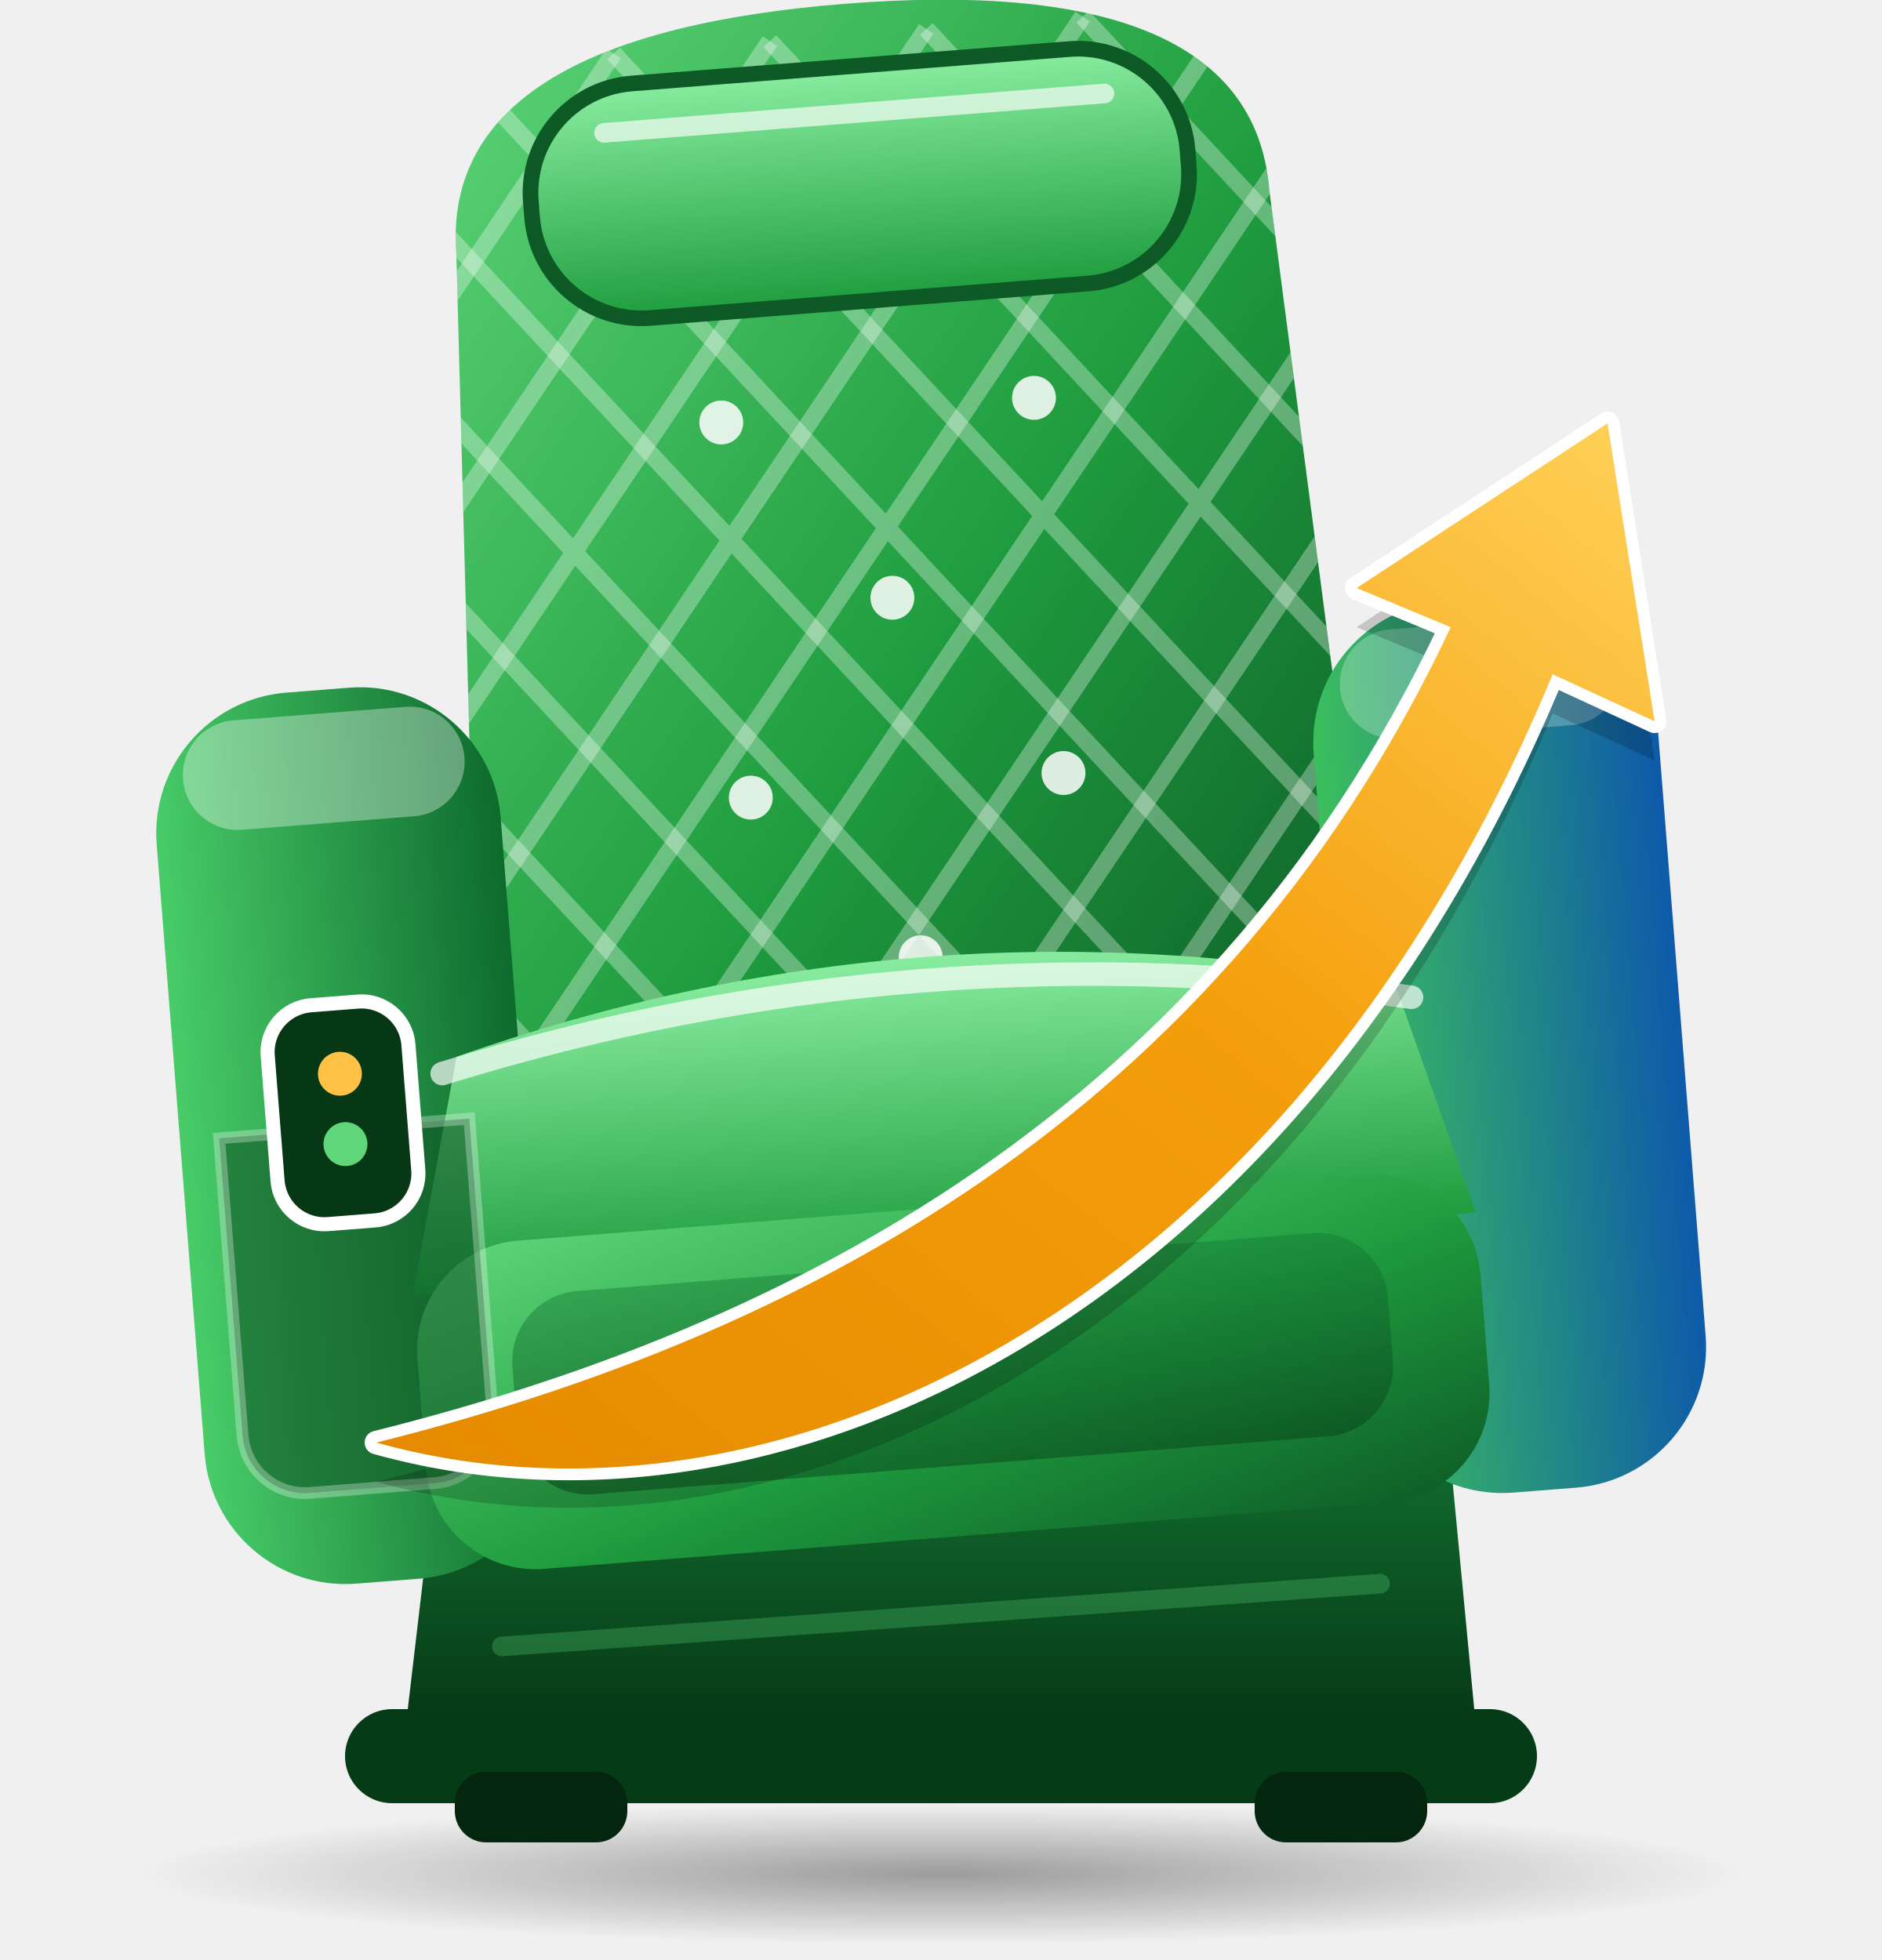
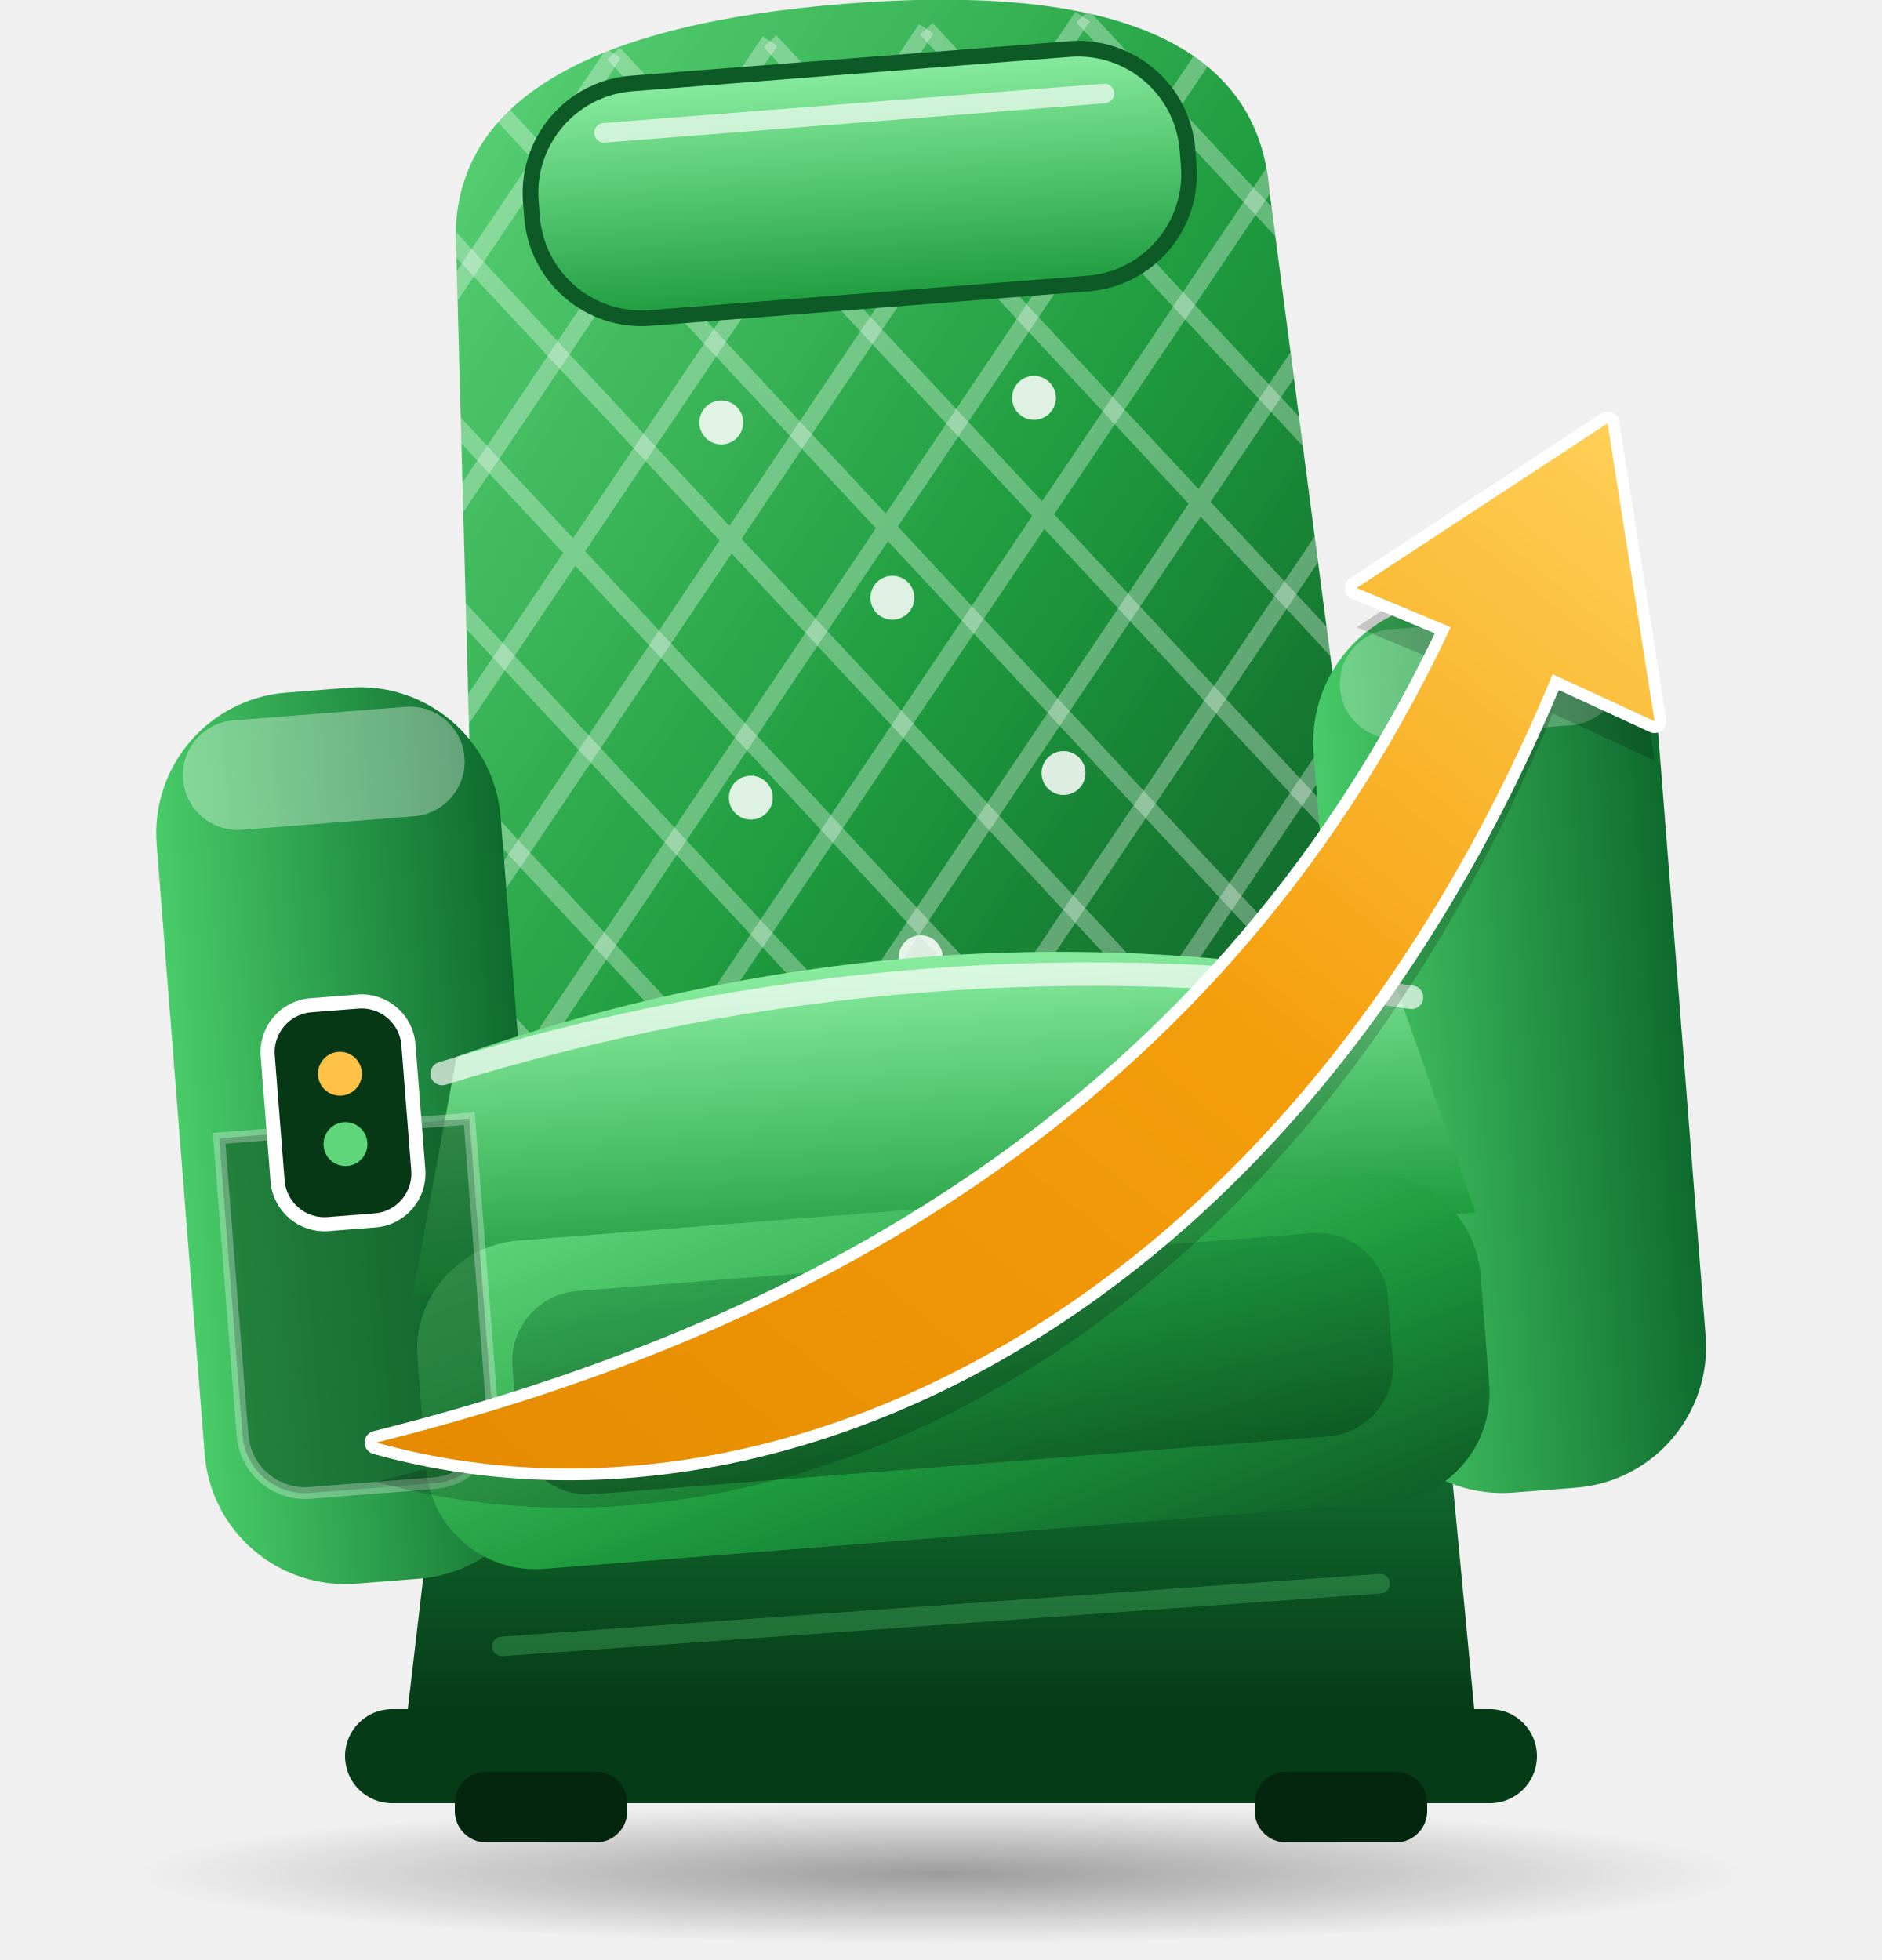
<svg xmlns="http://www.w3.org/2000/svg" viewBox="0 0 240 250">
  <defs>
    <linearGradient id="b" x1="0" y1="0" x2="1" y2="1">
      <stop offset="0" stop-color="#5fd67a" />
      <stop offset=".55" stop-color="#1f9d3f" />
      <stop offset="1" stop-color="#0d5a26" />
    </linearGradient>
    <linearGradient id="a" x1="0" y1="0" x2="1" y2="0">
      <stop offset="0" stop-color="#48cc68" />
      <stop offset="1" stop-color="#0e6b2e" />
    </linearGradient>
    <linearGradient id="a2" x1="1" y1="0" x2="0" y2="0">
-       <stop offset="0" stop-color="#0d5aaa" />
-       <stop offset="1" stop-color="#3cbf5c" />
+       <stop offset="0" stop-color="#0e6b2e" />
+       <stop offset="1" stop-color="#48cc68" />
    </linearGradient>
    <linearGradient id="s" x1="0" y1="0" x2="0" y2="1">
      <stop offset="0" stop-color="#88ec9f" />
      <stop offset="1" stop-color="#1f9d3f" />
    </linearGradient>
    <linearGradient id="f" x1="0" y1="0" x2="0" y2="1">
      <stop offset="0" stop-color="#157a36" />
      <stop offset="1" stop-color="#063b17" />
    </linearGradient>
    <linearGradient id="sw" x1="0" y1="1" x2="1" y2="0">
      <stop offset="0" stop-color="#e58a00" />
      <stop offset=".55" stop-color="#f59e0b" />
      <stop offset="1" stop-color="#ffd25a" />
    </linearGradient>
    <radialGradient id="sh">
      <stop offset="0" stop-color="#000" stop-opacity=".35" />
      <stop offset="1" stop-color="#000" stop-opacity="0" />
    </radialGradient>
    <clipPath id="c">
      <path d="M68 38C68 18 88 10 120 10s52 8 52 28l6 116H62z" />
    </clipPath>
  </defs>
  <ellipse cx="120" cy="239" rx="102" ry="9" fill="url(#sh)" />
  <rect x="44" y="218" width="152" height="12" rx="6" fill="#063b17" />
  <rect x="58" y="226" width="22" height="9" rx="4" fill="#04260e" />
  <rect x="160" y="226" width="22" height="9" rx="4" fill="#04260e" />
  <path d="M52 218L56 184L184 176L188 218Z" fill="url(#f)" />
  <path d="M64 210L176 202M64 198L176 190" stroke="#5fd67a" stroke-opacity=".28" stroke-width="2.5" stroke-linecap="round" />
  <g transform="translate(0,-10) rotate(-4.5 120 165)">
    <path d="M68 38C68 18 88 10 120 10s52 8 52 28l6 116H62z" fill="url(#b)" />
    <g clip-path="url(#c)" stroke="#fff" stroke-opacity=".32" stroke-width="2.2" fill="none">
      <path d="M-50 14L50 140M50 14L-50 140" />
      <path d="M-30 14L70 140M70 14L-30 140" />
      <path d="M-10 14L90 140M90 14L-10 140" />
      <path d="M10 14L110 140M110 14L10 140" />
      <path d="M30 14L130 140M130 14L30 140" />
      <path d="M50 14L150 140M150 14L50 140" />
      <path d="M70 14L170 140M170 14L70 140" />
      <path d="M90 14L190 140M190 14L90 140" />
      <path d="M110 14L210 140M210 14L110 140" />
      <path d="M130 14L230 140M230 14L130 140" />
      <path d="M150 14L250 140M250 14L150 140" />
      <path d="M170 14L270 140M270 14L170 140" />
    </g>
    <g clip-path="url(#c)" fill="#fff" fill-opacity=".85">
      <circle cx="100" cy="62" r="2.8" />
      <circle cx="140" cy="62" r="2.8" />
      <circle cx="120" cy="86" r="2.8" />
      <circle cx="100" cy="110" r="2.8" />
      <circle cx="140" cy="110" r="2.8" />
      <circle cx="120" cy="132" r="2.8" />
    </g>
    <rect x="78" y="18" width="84" height="30" rx="14" fill="url(#s)" stroke="#0d5a26" stroke-width="2" />
    <path d="M88 24h64" stroke="#fff" stroke-opacity=".65" stroke-width="2.5" stroke-linecap="round" />
    <rect x="24" y="92" width="44" height="114" rx="18" fill="url(#a)" />
    <rect x="172" y="92" width="44" height="114" rx="18" fill="url(#a2)" />
    <rect x="28" y="95" width="36" height="14" rx="7" fill="#fff" fill-opacity=".35" />
    <rect x="176" y="95" width="36" height="14" rx="7" fill="#fff" fill-opacity=".25" />
    <path d="M60 140Q120 124 180 140L188 170H52z" fill="url(#s)" />
    <path d="M58 142Q120 128 182 142" fill="none" stroke="#fff" stroke-opacity=".68" stroke-width="3" stroke-linecap="round" />
    <rect x="52" y="164" width="136" height="42" rx="14" fill="url(#b)" />
    <rect x="64" y="171" width="112" height="26" rx="9" fill="url(#f)" fill-opacity=".45" />
    <path d="M29 148h32v38a8 8 0 0 1-8 8H37a8 8 0 0 1-8-8z" fill="#0b4f21" fill-opacity=".55" stroke="#fff" stroke-opacity=".3" stroke-width="1.5" />
    <rect x="36" y="132" width="18" height="28" rx="6" fill="#073816" stroke="#fff" stroke-width="1.8" />
    <circle cx="45" cy="141" r="2.8" fill="#ffc247" />
    <circle cx="45" cy="150" r="2.8" fill="#5fd67a" />
  </g>
  <path d="M48 184C98 198 164 168 198 86L211 92L205 54L173 75L185 80C154 146 96 172 48 184Z" fill="#000" opacity=".18" transform="translate(0 5)" />
  <path d="M48 184C98 198 164 168 198 86L211 92L205 54L173 75L185 80C154 146 96 172 48 184Z" fill="url(#sw)" stroke="#fff" stroke-width="3" stroke-linejoin="round" paint-order="stroke" />
</svg>
